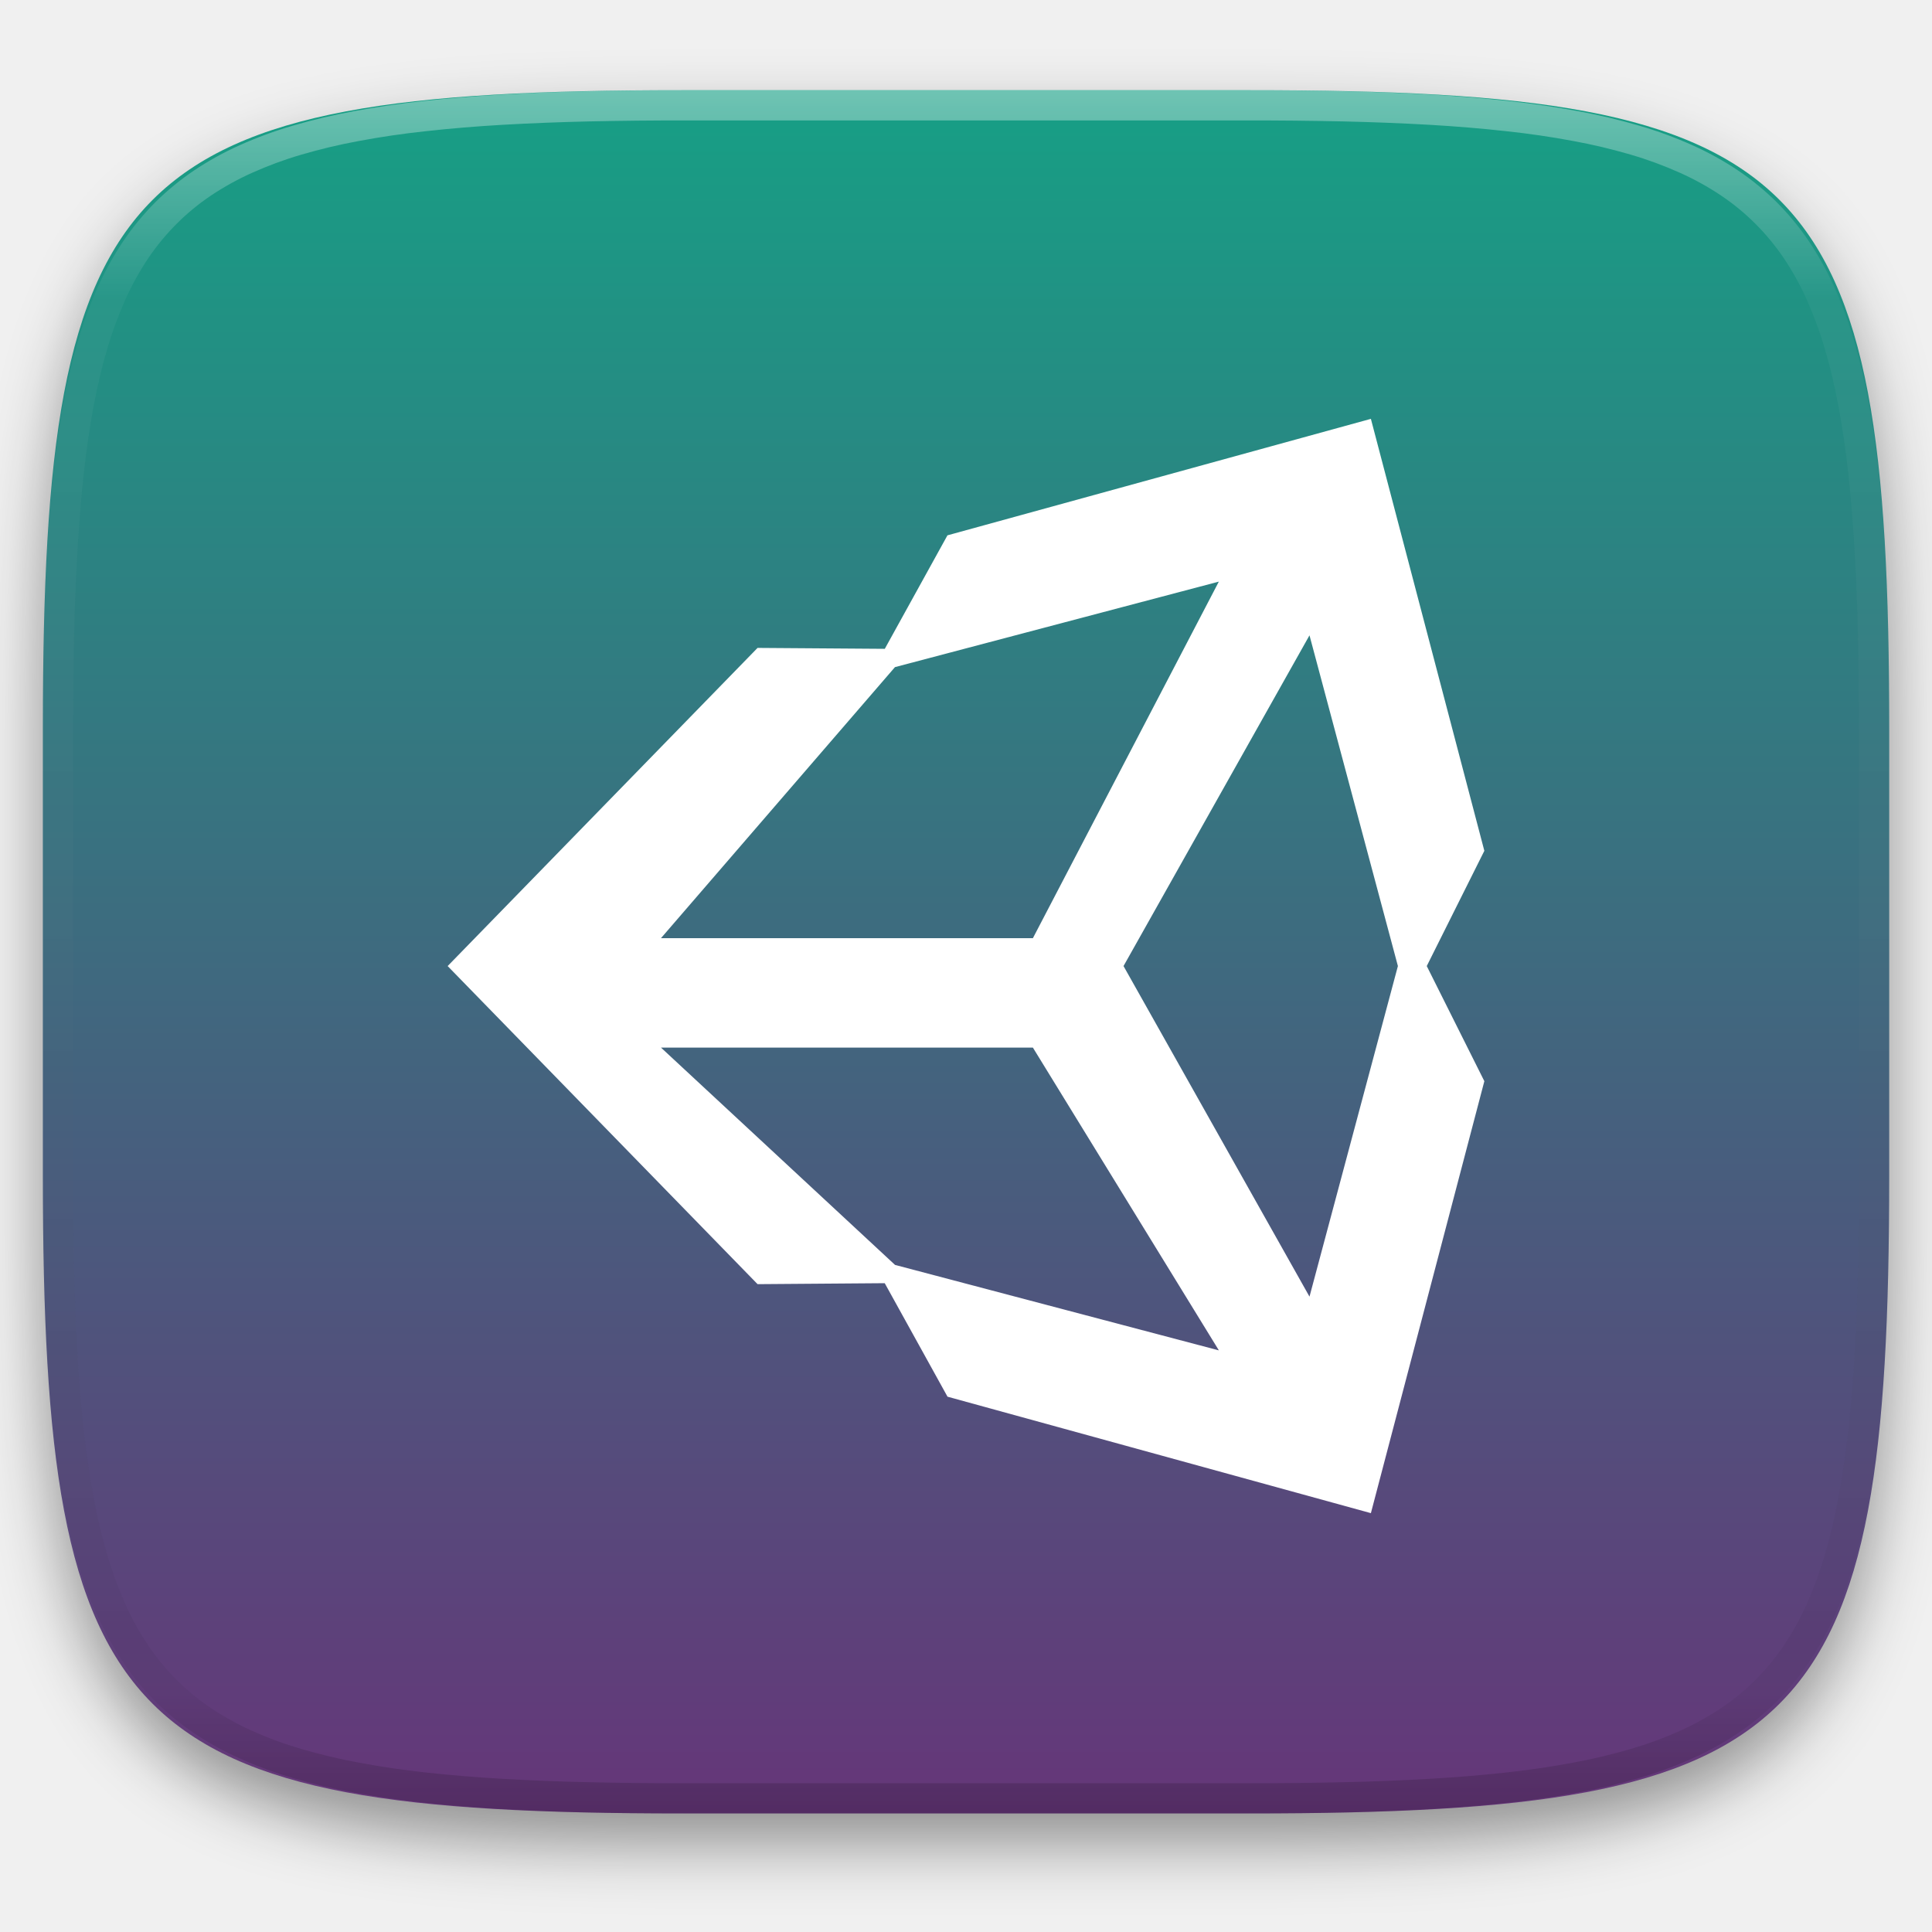
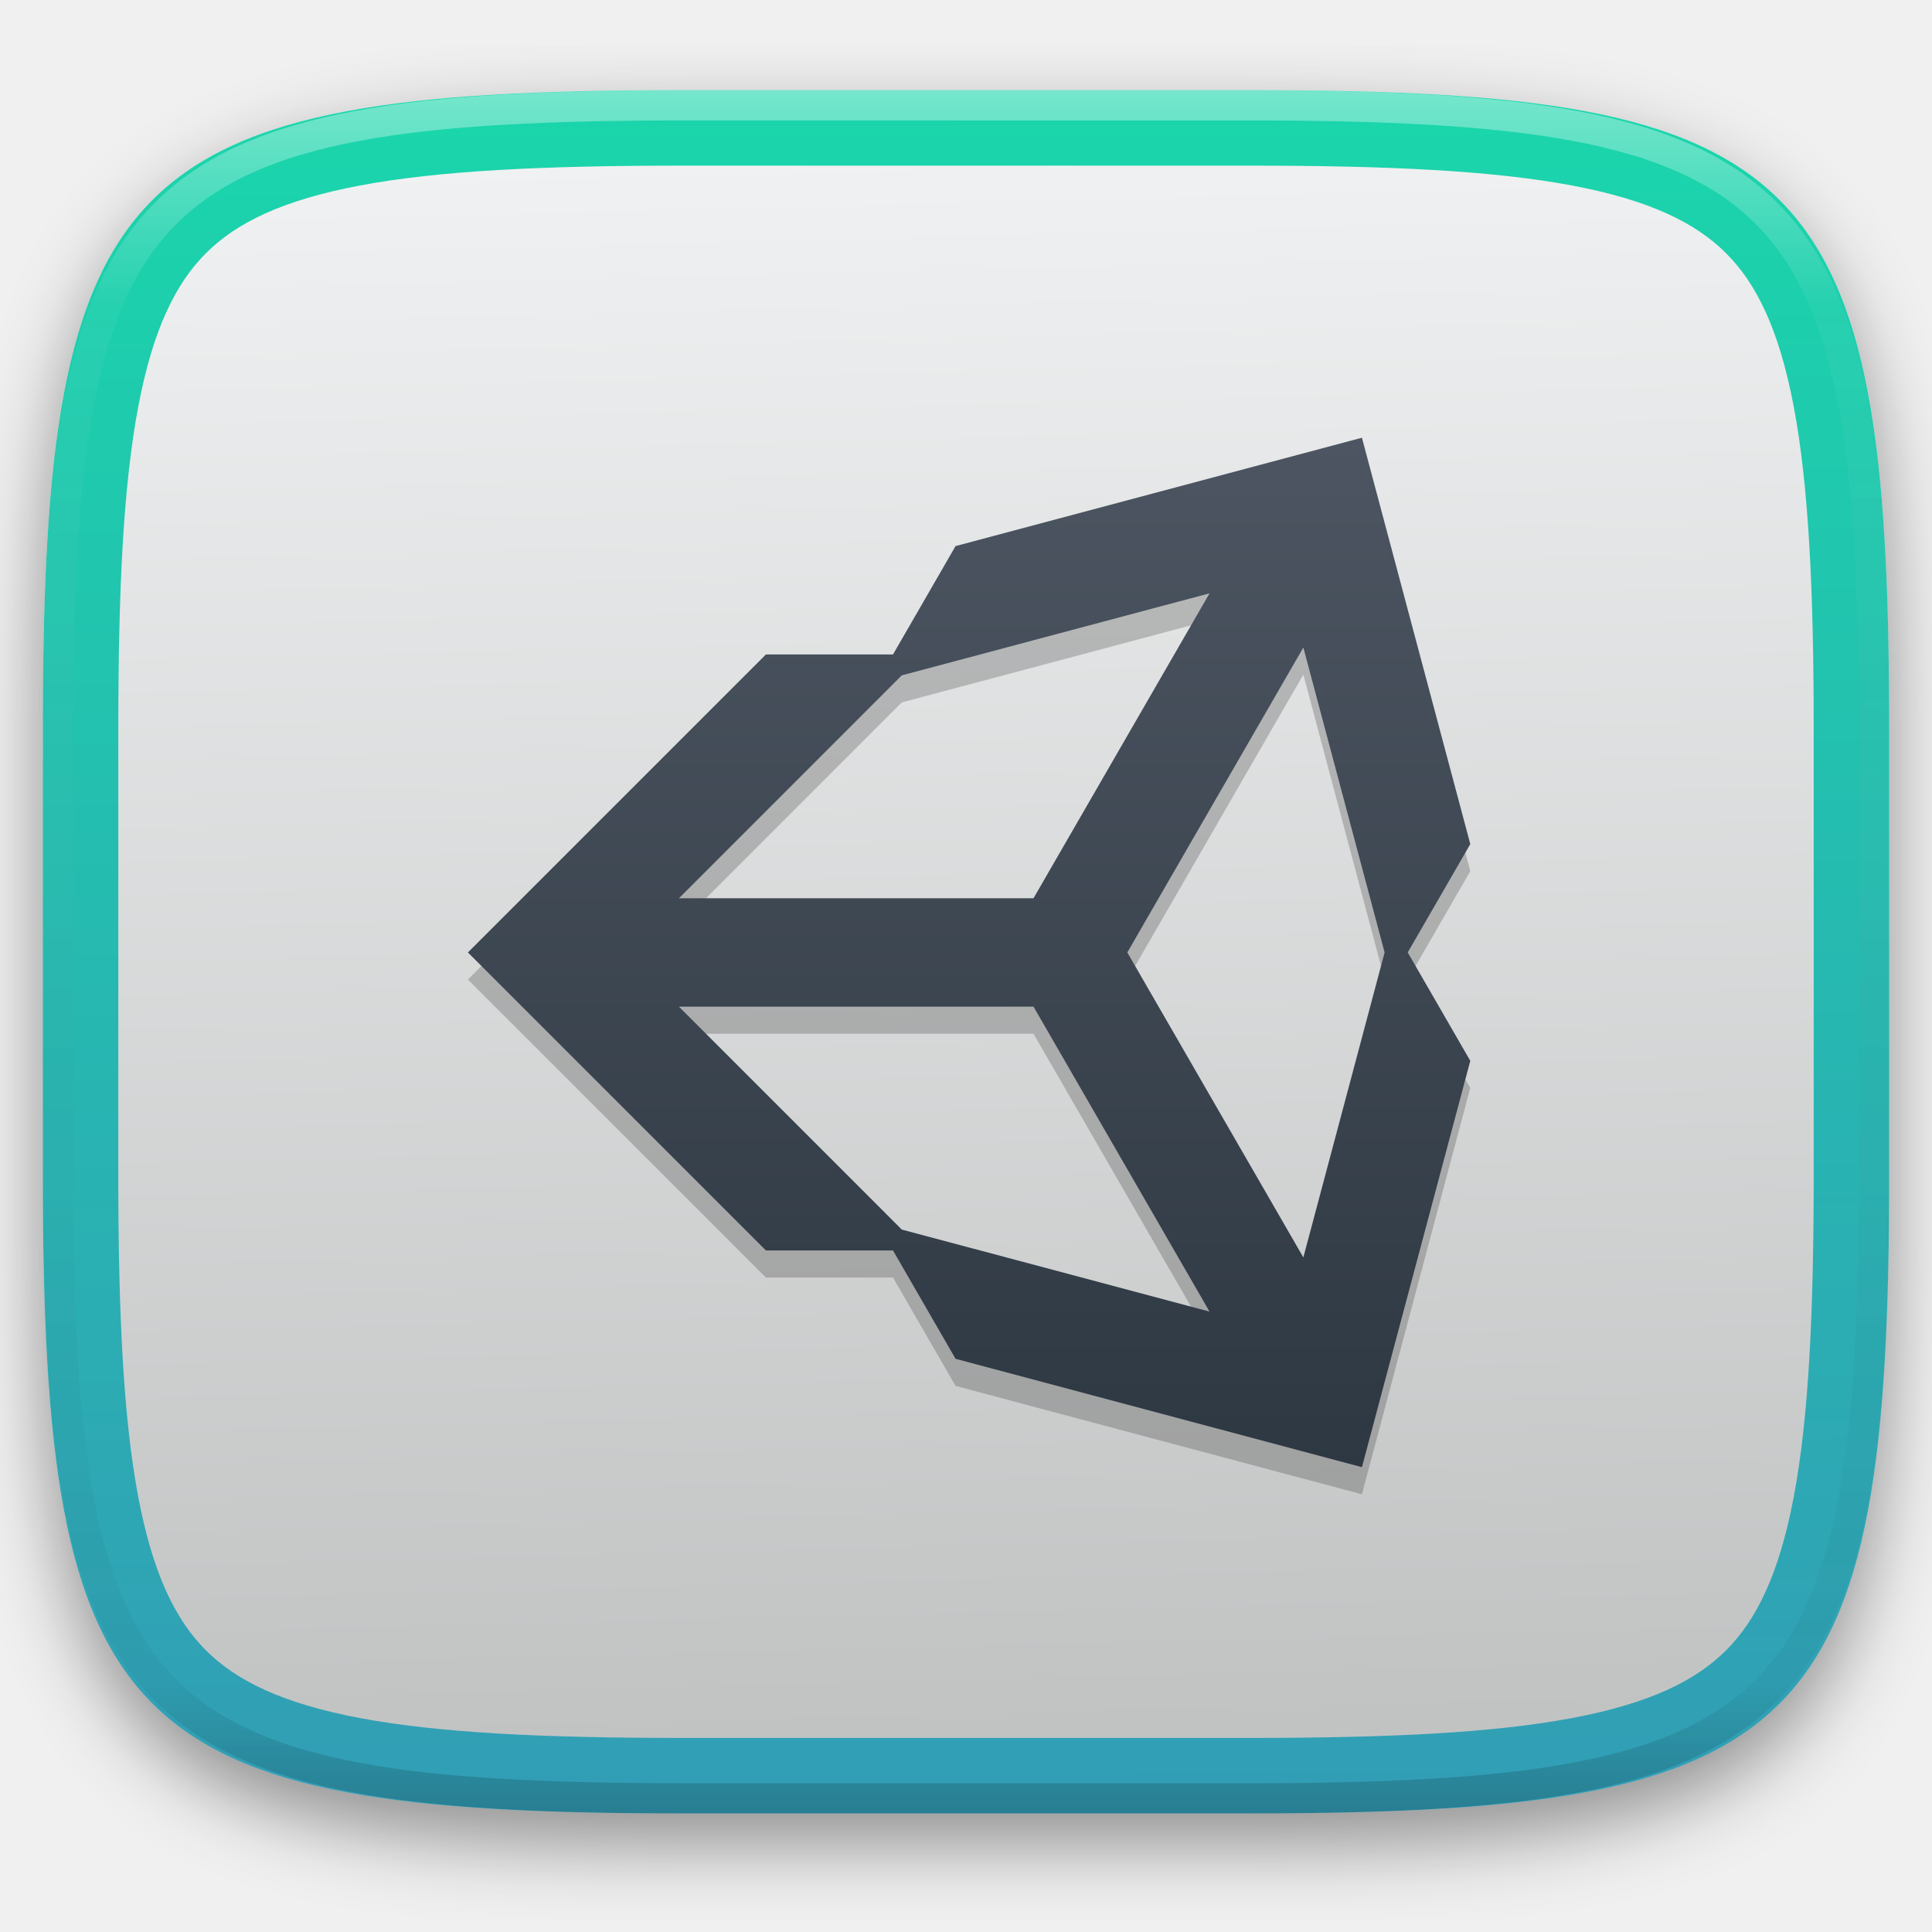
- <svg xmlns="http://www.w3.org/2000/svg" style="isolation:isolate" width="256" height="256" viewBox="0 0 256 256">
+ <svg xmlns="http://www.w3.org/2000/svg" width="256" height="256" viewBox="0 0 256 256" fill="none">
+   <g clip-path="url(#clip0)">
+     <g filter="url(#filter0_d)">
+       <path d="M165.685 11.947C239.74 11.947 250.324 22.504 250.324 96.491V155.742C250.324 229.728 239.74 240.285 165.685 240.285H90.315C16.259 240.285 5.676 229.728 5.676 155.742V96.491C5.676 22.504 16.259 11.947 90.315 11.947H165.685Z" fill="url(#paint0_linear)" />
+     </g>
+     <path fill-rule="evenodd" clip-rule="evenodd" d="M208.303 24.58C197.875 22.618 184.122 21.947 165.685 21.947H90.315C71.877 21.947 58.125 22.618 47.697 24.58C37.365 26.524 31.285 29.56 27.291 33.55C23.298 37.537 20.259 43.606 18.313 53.921C16.349 64.335 15.676 78.071 15.676 96.491V155.742C15.676 174.161 16.349 187.897 18.313 198.311C20.259 208.626 23.298 214.695 27.291 218.683C31.285 222.672 37.365 225.708 47.697 227.652C58.125 229.614 71.877 230.285 90.315 230.285H165.685C184.122 230.285 197.875 229.614 208.303 227.652C218.635 225.708 224.715 222.672 228.709 218.683C232.702 214.695 235.741 208.626 237.687 198.311C239.651 187.897 240.324 174.161 240.324 155.742V96.491C240.324 78.071 239.651 64.335 237.687 53.921C235.741 43.606 232.702 37.537 228.709 33.55C224.715 29.56 218.635 26.524 208.303 24.58ZM250.324 96.491C250.324 22.504 239.74 11.947 165.685 11.947H90.315C16.259 11.947 5.676 22.504 5.676 96.491V155.742C5.676 229.728 16.259 240.285 90.315 240.285H165.685C239.74 240.285 250.324 229.728 250.324 155.742V96.491Z" fill="url(#paint1_linear)" />
+     <path opacity="0.4" fill-rule="evenodd" clip-rule="evenodd" d="M165.068 11.951C169.396 11.941 173.724 11.991 178.052 12.089C181.927 12.167 185.803 12.315 189.678 12.541C193.131 12.737 196.583 13.022 200.026 13.396C203.085 13.729 206.144 14.181 209.174 14.742C211.889 15.242 214.574 15.881 217.22 16.657C219.62 17.355 221.971 18.22 224.243 19.241C226.358 20.184 228.384 21.304 230.302 22.591C232.141 23.829 233.863 25.244 235.437 26.806C237.001 28.378 238.417 30.088 239.656 31.925C240.945 33.841 242.066 35.865 243.02 37.967C244.043 40.247 244.909 42.585 245.617 44.972C246.394 47.615 247.034 50.297 247.535 53.009C248.096 56.035 248.548 59.081 248.883 62.136C249.257 65.575 249.542 69.013 249.739 72.462C249.965 76.323 250.112 80.194 250.201 84.055C250.289 88.378 250.339 92.701 250.329 97.014V155.226C250.339 159.549 250.289 163.862 250.201 168.185C250.112 172.056 249.965 175.917 249.739 179.778C249.542 183.227 249.257 186.675 248.883 190.104C248.548 193.159 248.096 196.215 247.535 199.241C247.034 201.943 246.394 204.625 245.617 207.268C244.909 209.655 244.043 212.003 243.02 214.273C242.066 216.385 240.945 218.399 239.656 220.315C238.417 222.152 237.001 223.872 235.437 225.434C233.863 226.996 232.141 228.411 230.302 229.649C228.384 230.936 226.358 232.056 224.243 232.999C221.971 234.021 219.62 234.885 217.22 235.593C214.574 236.369 211.889 237.007 209.174 237.499C206.144 238.068 203.085 238.51 200.026 238.845C196.583 239.218 193.131 239.503 189.678 239.699C185.803 239.925 181.927 240.073 178.052 240.161C173.724 240.249 169.396 240.299 165.068 240.289H90.942C86.614 240.299 82.286 240.249 77.958 240.161C74.083 240.073 70.207 239.925 66.332 239.699C62.879 239.503 59.427 239.218 55.984 238.845C52.925 238.51 49.866 238.068 46.836 237.499C44.121 237.007 41.436 236.369 38.79 235.593C36.39 234.885 34.039 234.021 31.767 232.999C29.652 232.056 27.626 230.936 25.708 229.649C23.869 228.411 22.147 226.996 20.573 225.434C19.009 223.872 17.593 222.152 16.354 220.315C15.065 218.399 13.944 216.385 12.99 214.273C11.967 212.003 11.101 209.655 10.393 207.268C9.616 204.625 8.976 201.943 8.475 199.241C7.914 196.215 7.462 193.159 7.127 190.104C6.753 186.675 6.468 183.227 6.271 179.778C6.045 175.917 5.898 172.056 5.809 168.185C5.721 163.862 5.671 159.549 5.681 155.226V97.014C5.671 92.701 5.721 88.378 5.809 84.055C5.898 80.194 6.045 76.323 6.271 72.462C6.468 69.013 6.753 65.575 7.127 62.136C7.462 59.081 7.914 56.035 8.475 53.009C8.976 50.297 9.616 47.615 10.393 44.972C11.101 42.585 11.967 40.247 12.99 37.967C13.944 35.865 15.065 33.841 16.354 31.925C17.593 30.088 19.009 28.378 20.573 26.806C22.147 25.244 23.869 23.829 25.708 22.591C27.626 21.304 29.652 20.184 31.767 19.241C34.039 18.22 36.39 17.355 38.79 16.657C41.436 15.881 44.121 15.242 46.836 14.742C49.866 14.181 52.925 13.729 55.984 13.396C59.427 13.022 62.879 12.737 66.332 12.541C70.207 12.315 74.083 12.167 77.958 12.089C82.286 11.991 86.614 11.941 90.942 11.951H165.068ZM165.078 15.96C169.376 15.95 173.675 15.999 177.973 16.087C181.8 16.176 185.626 16.323 189.452 16.539C192.836 16.736 196.219 17.011 199.583 17.384C202.554 17.699 205.515 18.131 208.446 18.681C211.023 19.153 213.58 19.762 216.099 20.499C218.322 21.147 220.495 21.953 222.6 22.896C224.509 23.751 226.338 24.763 228.069 25.922C229.692 27.013 231.207 28.26 232.594 29.646C233.981 31.031 235.23 32.544 236.332 34.165C237.492 35.894 238.506 37.712 239.361 39.608C240.306 41.72 241.112 43.892 241.761 46.102C242.509 48.617 243.109 51.162 243.591 53.736C244.132 56.664 244.565 59.611 244.889 62.578C245.263 65.938 245.539 69.308 245.735 72.688C245.952 76.51 246.109 80.322 246.188 84.144C246.276 88.437 246.325 92.721 246.325 97.014V155.226C246.325 159.519 246.276 163.803 246.188 168.096C246.109 171.918 245.952 175.74 245.735 179.552C245.539 182.932 245.263 186.302 244.889 189.672C244.565 192.629 244.132 195.576 243.591 198.504C243.109 201.078 242.509 203.623 241.761 206.138C241.112 208.358 240.306 210.52 239.361 212.632C238.506 214.528 237.492 216.356 236.332 218.075C235.23 219.706 233.981 221.219 232.594 222.604C231.207 223.98 229.692 225.227 228.069 226.318C226.338 227.477 224.509 228.489 222.6 229.344C220.495 230.297 218.322 231.093 216.099 231.741C213.58 232.478 211.023 233.087 208.446 233.559C205.515 234.109 202.554 234.541 199.583 234.865C196.219 235.229 192.836 235.514 189.452 235.701C185.626 235.917 181.8 236.074 177.973 236.153C173.675 236.251 169.376 236.29 165.078 236.29C165.078 236.29 165.078 236.29 165.068 236.29H90.942C90.932 236.29 90.932 236.29 90.932 236.29C86.634 236.29 82.335 236.251 78.037 236.153C74.21 236.074 70.384 235.917 66.558 235.701C63.174 235.514 59.791 235.229 56.426 234.865C53.456 234.541 50.495 234.109 47.564 233.559C44.987 233.087 42.429 232.478 39.911 231.741C37.688 231.093 35.515 230.297 33.41 229.344C31.501 228.489 29.672 227.477 27.941 226.318C26.318 225.227 24.803 223.98 23.416 222.604C22.029 221.219 20.78 219.706 19.678 218.075C18.518 216.356 17.504 214.528 16.649 212.632C15.704 210.52 14.898 208.358 14.249 206.138C13.501 203.623 12.901 201.078 12.419 198.504C11.878 195.576 11.445 192.629 11.121 189.672C10.747 186.302 10.472 182.932 10.275 179.552C10.058 175.74 9.901 171.918 9.822 168.096C9.734 163.803 9.685 159.519 9.685 155.226V97.014C9.685 92.721 9.734 88.437 9.822 84.144C9.901 80.322 10.058 76.51 10.275 72.688C10.472 69.308 10.747 65.938 11.121 62.578C11.445 59.611 11.878 56.664 12.419 53.736C12.901 51.162 13.501 48.617 14.249 46.102C14.898 43.892 15.704 41.72 16.649 39.608C17.504 37.712 18.518 35.894 19.678 34.165C20.78 32.544 22.029 31.031 23.416 29.646C24.803 28.26 26.318 27.013 27.941 25.922C29.672 24.763 31.501 23.751 33.41 22.896C35.515 21.953 37.688 21.147 39.911 20.499C42.429 19.762 44.987 19.153 47.564 18.681C50.495 18.131 53.456 17.699 56.426 17.384C59.791 17.011 63.174 16.736 66.558 16.539C70.384 16.323 74.21 16.176 78.037 16.087C82.335 15.999 86.634 15.95 90.932 15.96C90.932 15.96 90.932 15.96 90.942 15.96H165.068C165.078 15.96 165.078 15.96 165.078 15.96Z" fill="url(#paint2_linear)" />
+     <path opacity="0.2" d="M180.462 61.59L126.615 75.949L118.327 90.308H101.487L62 129.795L101.487 169.282H118.327L126.615 183.641L180.462 198L194.821 144.154L186.532 129.795L194.821 115.436L180.462 61.59ZM160.269 82.209L136.943 122.615H89.96L119.493 93.075L160.269 82.209ZM172.701 89.389L183.47 129.795L172.701 170.201L149.374 129.795L172.701 89.389ZM89.96 136.974H136.943L160.269 177.381L119.493 166.514L89.96 136.974Z" fill="black" />
+     <path d="M180.462 58L126.615 72.359L118.327 86.718H101.487L62 126.205L101.487 165.692H118.327L126.615 180.051L180.462 194.41L194.821 140.564L186.532 126.205L194.821 111.846L180.462 58ZM160.269 78.62L136.943 119.026H89.96L119.493 89.486L160.269 78.62ZM172.701 85.799L183.47 126.205L172.701 166.611L149.374 126.205L172.701 85.799ZM89.96 133.385H136.943L160.269 173.791L119.493 162.925L89.96 133.385Z" fill="url(#paint3_linear)" />
+   </g>
  <defs>
-     <filter id="VreNDipjolShdzj6J9ik9FwA93CV3lnZ" width="400%" height="400%" x="-200%" y="-200%" color-interpolation-filters="sRGB" filterUnits="objectBoundingBox">
-       <feGaussianBlur in="SourceGraphic" stdDeviation="4.294" />
-       <feOffset dx="0" dy="4" result="pf_100_offsetBlur" />
-       <feFlood flood-opacity=".4" />
-       <feComposite in2="pf_100_offsetBlur" operator="in" result="pf_100_dropShadow" />
-       <feBlend in="SourceGraphic" in2="pf_100_dropShadow" mode="normal" />
+     <filter id="filter0_d" x="-4.324" y="5.947" width="264.648" height="248.338" filterUnits="userSpaceOnUse" color-interpolation-filters="sRGB">
+       <feFlood flood-opacity="0" result="BackgroundImageFix" />
+       <feColorMatrix in="SourceAlpha" type="matrix" values="0 0 0 0 0 0 0 0 0 0 0 0 0 0 0 0 0 0 127 0" />
+       <feOffset dy="4" />
+       <feGaussianBlur stdDeviation="5" />
+       <feColorMatrix type="matrix" values="0 0 0 0 0 0 0 0 0 0 0 0 0 0 0 0 0 0 0.4 0" />
+       <feBlend mode="normal" in2="BackgroundImageFix" result="effect1_dropShadow" />
+       <feBlend mode="normal" in="SourceGraphic" in2="effect1_dropShadow" result="shape" />
    </filter>
+     <linearGradient id="paint0_linear" x1="41.354" y1="240.285" x2="35.848" y2="18.016" gradientUnits="userSpaceOnUse">
+       <stop stop-color="#BFC1C1" />
+       <stop offset="1" stop-color="#F1F2F3" />
+     </linearGradient>
+     <linearGradient id="paint1_linear" x1="126.487" y1="11.86" x2="127.02" y2="241.039" gradientUnits="userSpaceOnUse">
+       <stop stop-color="#1AD6AB" />
+       <stop offset="1" stop-color="#329DB6" />
+     </linearGradient>
+     <linearGradient id="paint2_linear" x1="132.082" y1="11.95" x2="132.082" y2="240.29" gradientUnits="userSpaceOnUse">
+       <stop stop-color="white" />
+       <stop offset="0.125" stop-color="white" stop-opacity="0.098" />
+       <stop offset="0.925" stop-opacity="0.098" />
+       <stop offset="1" stop-opacity="0.498" />
+     </linearGradient>
+     <linearGradient id="paint3_linear" x1="62" y1="58" x2="62" y2="194.41" gradientUnits="userSpaceOnUse">
+       <stop offset="1e-07" stop-color="#4C5561" />
+       <stop offset="1" stop-color="#2E3842" />
+     </linearGradient>
+     <clipPath id="clip0">
+       <rect width="256" height="256" fill="white" />
+     </clipPath>
  </defs>
-   <g filter="url(#VreNDipjolShdzj6J9ik9FwA93CV3lnZ)">
-     <linearGradient id="_lgradient_535" x1="0" x2="0" y1="0" y2="1" gradientTransform="matrix(244.648,0,0,228.338,5.68,11.95)" gradientUnits="userSpaceOnUse">
-       <stop offset="0%" style="stop-color:#16a085" />
-       <stop offset="100%" style="stop-color:#663579" />
-     </linearGradient>
-     <path fill="url(#_lgradient_535)" d="M 165.689 11.95 C 239.745 11.95 250.328 22.507 250.328 96.494 L 250.328 155.745 C 250.328 229.731 239.745 240.288 165.689 240.288 L 90.319 240.288 C 16.264 240.288 5.68 229.731 5.68 155.745 L 5.68 96.494 C 5.68 22.507 16.264 11.95 90.319 11.95 L 165.689 11.95 Z" />
-   </g>
-   <g opacity=".4">
-     <linearGradient id="_lgradient_536" x1=".517" x2=".517" y1="0" y2="1" gradientTransform="matrix(244.65,0,0,228.34,5.68,11.95)" gradientUnits="userSpaceOnUse">
-       <stop offset="0%" style="stop-color:#ffffff" />
-       <stop offset="12.5%" stop-opacity=".098" style="stop-color:#ffffff" />
-       <stop offset="92.5%" stop-opacity=".098" style="stop-color:#000000" />
-       <stop offset="100%" stop-opacity=".498" style="stop-color:#000000" />
-     </linearGradient>
-     <path fill="url(#_lgradient_536)" fill-rule="evenodd" d="M 165.068 11.951 C 169.396 11.941 173.724 11.991 178.052 12.089 C 181.927 12.167 185.803 12.315 189.678 12.541 C 193.131 12.737 196.583 13.022 200.026 13.395 C 203.085 13.73 206.144 14.181 209.174 14.741 C 211.889 15.243 214.574 15.881 217.22 16.657 C 219.62 17.355 221.971 18.219 224.243 19.241 C 226.358 20.184 228.384 21.304 230.302 22.591 C 232.142 23.829 233.863 25.244 235.437 26.806 C 237.001 28.378 238.417 30.088 239.656 31.925 C 240.945 33.841 242.066 35.865 243.02 37.967 C 244.043 40.247 244.909 42.585 245.617 44.972 C 246.394 47.615 247.034 50.297 247.535 53.009 C 248.096 56.035 248.548 59.081 248.883 62.136 C 249.257 65.575 249.542 69.014 249.739 72.462 C 249.965 76.323 250.112 80.194 250.201 84.055 C 250.289 88.378 250.339 92.701 250.329 97.014 L 250.329 155.226 C 250.339 159.549 250.289 163.862 250.201 168.185 C 250.112 172.056 249.965 175.917 249.739 179.778 C 249.542 183.226 249.257 186.675 248.883 190.104 C 248.548 193.159 248.096 196.215 247.535 199.241 C 247.034 201.943 246.394 204.625 245.617 207.268 C 244.909 209.655 244.043 212.003 243.02 214.273 C 242.066 216.385 240.945 218.399 239.656 220.315 C 238.417 222.152 237.001 223.872 235.437 225.434 C 233.863 226.996 232.142 228.411 230.302 229.649 C 228.384 230.936 226.358 232.056 224.243 232.999 C 221.971 234.021 219.62 234.885 217.22 235.593 C 214.574 236.369 211.889 237.007 209.174 237.499 C 206.144 238.068 203.085 238.51 200.026 238.845 C 196.583 239.218 193.131 239.503 189.678 239.699 C 185.803 239.925 181.927 240.073 178.052 240.161 C 173.724 240.249 169.396 240.299 165.068 240.289 L 90.942 240.289 C 86.614 240.299 82.286 240.249 77.958 240.161 C 74.083 240.073 70.207 239.925 66.332 239.699 C 62.879 239.503 59.427 239.218 55.984 238.845 C 52.925 238.51 49.866 238.068 46.836 237.499 C 44.121 237.007 41.436 236.369 38.79 235.593 C 36.39 234.885 34.039 234.021 31.767 232.999 C 29.652 232.056 27.626 230.936 25.708 229.649 C 23.868 228.411 22.147 226.996 20.573 225.434 C 19.009 223.872 17.593 222.152 16.354 220.315 C 15.065 218.399 13.944 216.385 12.99 214.273 C 11.967 212.003 11.101 209.655 10.393 207.268 C 9.616 204.625 8.976 201.943 8.475 199.241 C 7.914 196.215 7.462 193.159 7.127 190.104 C 6.753 186.675 6.468 183.226 6.271 179.778 C 6.045 175.917 5.898 172.056 5.809 168.185 C 5.721 163.862 5.671 159.549 5.681 155.226 L 5.681 97.014 C 5.671 92.701 5.721 88.378 5.809 84.055 C 5.898 80.194 6.045 76.323 6.271 72.462 C 6.468 69.014 6.753 65.575 7.127 62.136 C 7.462 59.081 7.914 56.035 8.475 53.009 C 8.976 50.297 9.616 47.615 10.393 44.972 C 11.101 42.585 11.967 40.247 12.99 37.967 C 13.944 35.865 15.065 33.841 16.354 31.925 C 17.593 30.088 19.009 28.378 20.573 26.806 C 22.147 25.244 23.868 23.829 25.708 22.591 C 27.626 21.304 29.652 20.184 31.767 19.241 C 34.039 18.219 36.39 17.355 38.79 16.657 C 41.436 15.881 44.121 15.243 46.836 14.741 C 49.866 14.181 52.925 13.73 55.984 13.395 C 59.427 13.022 62.879 12.737 66.332 12.541 C 70.207 12.315 74.083 12.167 77.958 12.089 C 82.286 11.991 86.614 11.941 90.942 11.951 L 165.068 11.951 Z M 165.078 15.96 C 169.376 15.95 173.675 15.999 177.973 16.087 C 181.8 16.176 185.626 16.323 189.452 16.539 C 192.836 16.736 196.219 17.011 199.583 17.384 C 202.554 17.699 205.515 18.131 208.446 18.681 C 211.023 19.153 213.58 19.762 216.099 20.499 C 218.322 21.147 220.495 21.953 222.6 22.896 C 224.509 23.751 226.338 24.763 228.069 25.922 C 229.692 27.013 231.207 28.26 232.594 29.646 C 233.981 31.031 235.23 32.544 236.332 34.165 C 237.492 35.894 238.506 37.712 239.361 39.608 C 240.306 41.72 241.112 43.892 241.761 46.102 C 242.509 48.617 243.109 51.162 243.591 53.736 C 244.132 56.664 244.565 59.611 244.889 62.578 C 245.263 65.938 245.539 69.308 245.735 72.688 C 245.952 76.51 246.109 80.322 246.188 84.144 C 246.276 88.437 246.325 92.721 246.325 97.014 C 246.325 97.014 246.325 97.014 246.325 97.014 L 246.325 155.226 C 246.325 155.226 246.325 155.226 246.325 155.226 C 246.325 159.519 246.276 163.803 246.188 168.096 C 246.109 171.918 245.952 175.74 245.735 179.552 C 245.539 182.932 245.263 186.302 244.889 189.672 C 244.565 192.629 244.132 195.576 243.591 198.504 C 243.109 201.078 242.509 203.623 241.761 206.138 C 241.112 208.358 240.306 210.52 239.361 212.632 C 238.506 214.528 237.492 216.356 236.332 218.075 C 235.23 219.706 233.981 221.219 232.594 222.604 C 231.207 223.98 229.692 225.227 228.069 226.318 C 226.338 227.477 224.509 228.489 222.6 229.344 C 220.495 230.297 218.322 231.093 216.099 231.741 C 213.58 232.478 211.023 233.087 208.446 233.559 C 205.515 234.109 202.554 234.541 199.583 234.865 C 196.219 235.229 192.836 235.514 189.452 235.701 C 185.626 235.917 181.8 236.074 177.973 236.153 C 173.675 236.251 169.376 236.29 165.078 236.29 C 165.078 236.29 165.078 236.29 165.068 236.29 L 90.942 236.29 C 90.932 236.29 90.932 236.29 90.932 236.29 C 86.634 236.29 82.335 236.251 78.037 236.153 C 74.21 236.074 70.384 235.917 66.558 235.701 C 63.174 235.514 59.791 235.229 56.427 234.865 C 53.456 234.541 50.495 234.109 47.564 233.559 C 44.987 233.087 42.43 232.478 39.911 231.741 C 37.688 231.093 35.515 230.297 33.41 229.344 C 31.501 228.489 29.672 227.477 27.941 226.318 C 26.318 225.227 24.803 223.98 23.416 222.604 C 22.029 221.219 20.78 219.706 19.678 218.075 C 18.518 216.356 17.504 214.528 16.649 212.632 C 15.704 210.52 14.898 208.358 14.249 206.138 C 13.501 203.623 12.901 201.078 12.419 198.504 C 11.878 195.576 11.445 192.629 11.121 189.672 C 10.747 186.302 10.472 182.932 10.275 179.552 C 10.058 175.74 9.901 171.918 9.822 168.096 C 9.734 163.803 9.685 159.519 9.685 155.226 C 9.685 155.226 9.685 155.226 9.685 155.226 L 9.685 97.014 C 9.685 97.014 9.685 97.014 9.685 97.014 C 9.685 92.721 9.734 88.437 9.822 84.144 C 9.901 80.322 10.058 76.51 10.275 72.688 C 10.472 69.308 10.747 65.938 11.121 62.578 C 11.445 59.611 11.878 56.664 12.419 53.736 C 12.901 51.162 13.501 48.617 14.249 46.102 C 14.898 43.892 15.704 41.72 16.649 39.608 C 17.504 37.712 18.518 35.894 19.678 34.165 C 20.78 32.544 22.029 31.031 23.416 29.646 C 24.803 28.26 26.318 27.013 27.941 25.922 C 29.672 24.763 31.501 23.751 33.41 22.896 C 35.515 21.953 37.688 21.147 39.911 20.499 C 42.43 19.762 44.987 19.153 47.564 18.681 C 50.495 18.131 53.456 17.699 56.427 17.384 C 59.791 17.011 63.174 16.736 66.558 16.539 C 70.384 16.323 74.21 16.176 78.037 16.087 C 82.335 15.999 86.634 15.95 90.932 15.96 C 90.932 15.96 90.932 15.96 90.942 15.96 L 165.068 15.96 C 165.078 15.96 165.078 15.96 165.078 15.96 Z" />
-   </g>
-   <path fill="#ffffff" d="M 148.873 128.007 L 173.515 84.186 L 185.229 128.007 L 173.515 171.812 L 148.873 128.007 Z M 136.863 138.813 L 161.507 178.933 L 118.595 167.607 L 87.585 138.812 L 136.863 138.813 Z M 161.502 77.068 L 136.863 124.313 L 87.582 124.313 L 118.588 88.397 L 161.502 77.068 Z M 196.683 112.737 L 181.649 55.5 L 125.542 70.935 L 117.239 85.973 L 100.381 85.851 L 59.316 128.008 L 100.383 170.158 L 100.385 170.158 L 117.231 170.029 L 125.549 185.067 L 181.65 200.5 L 196.684 143.263 L 189.052 128.008" />
</svg>
